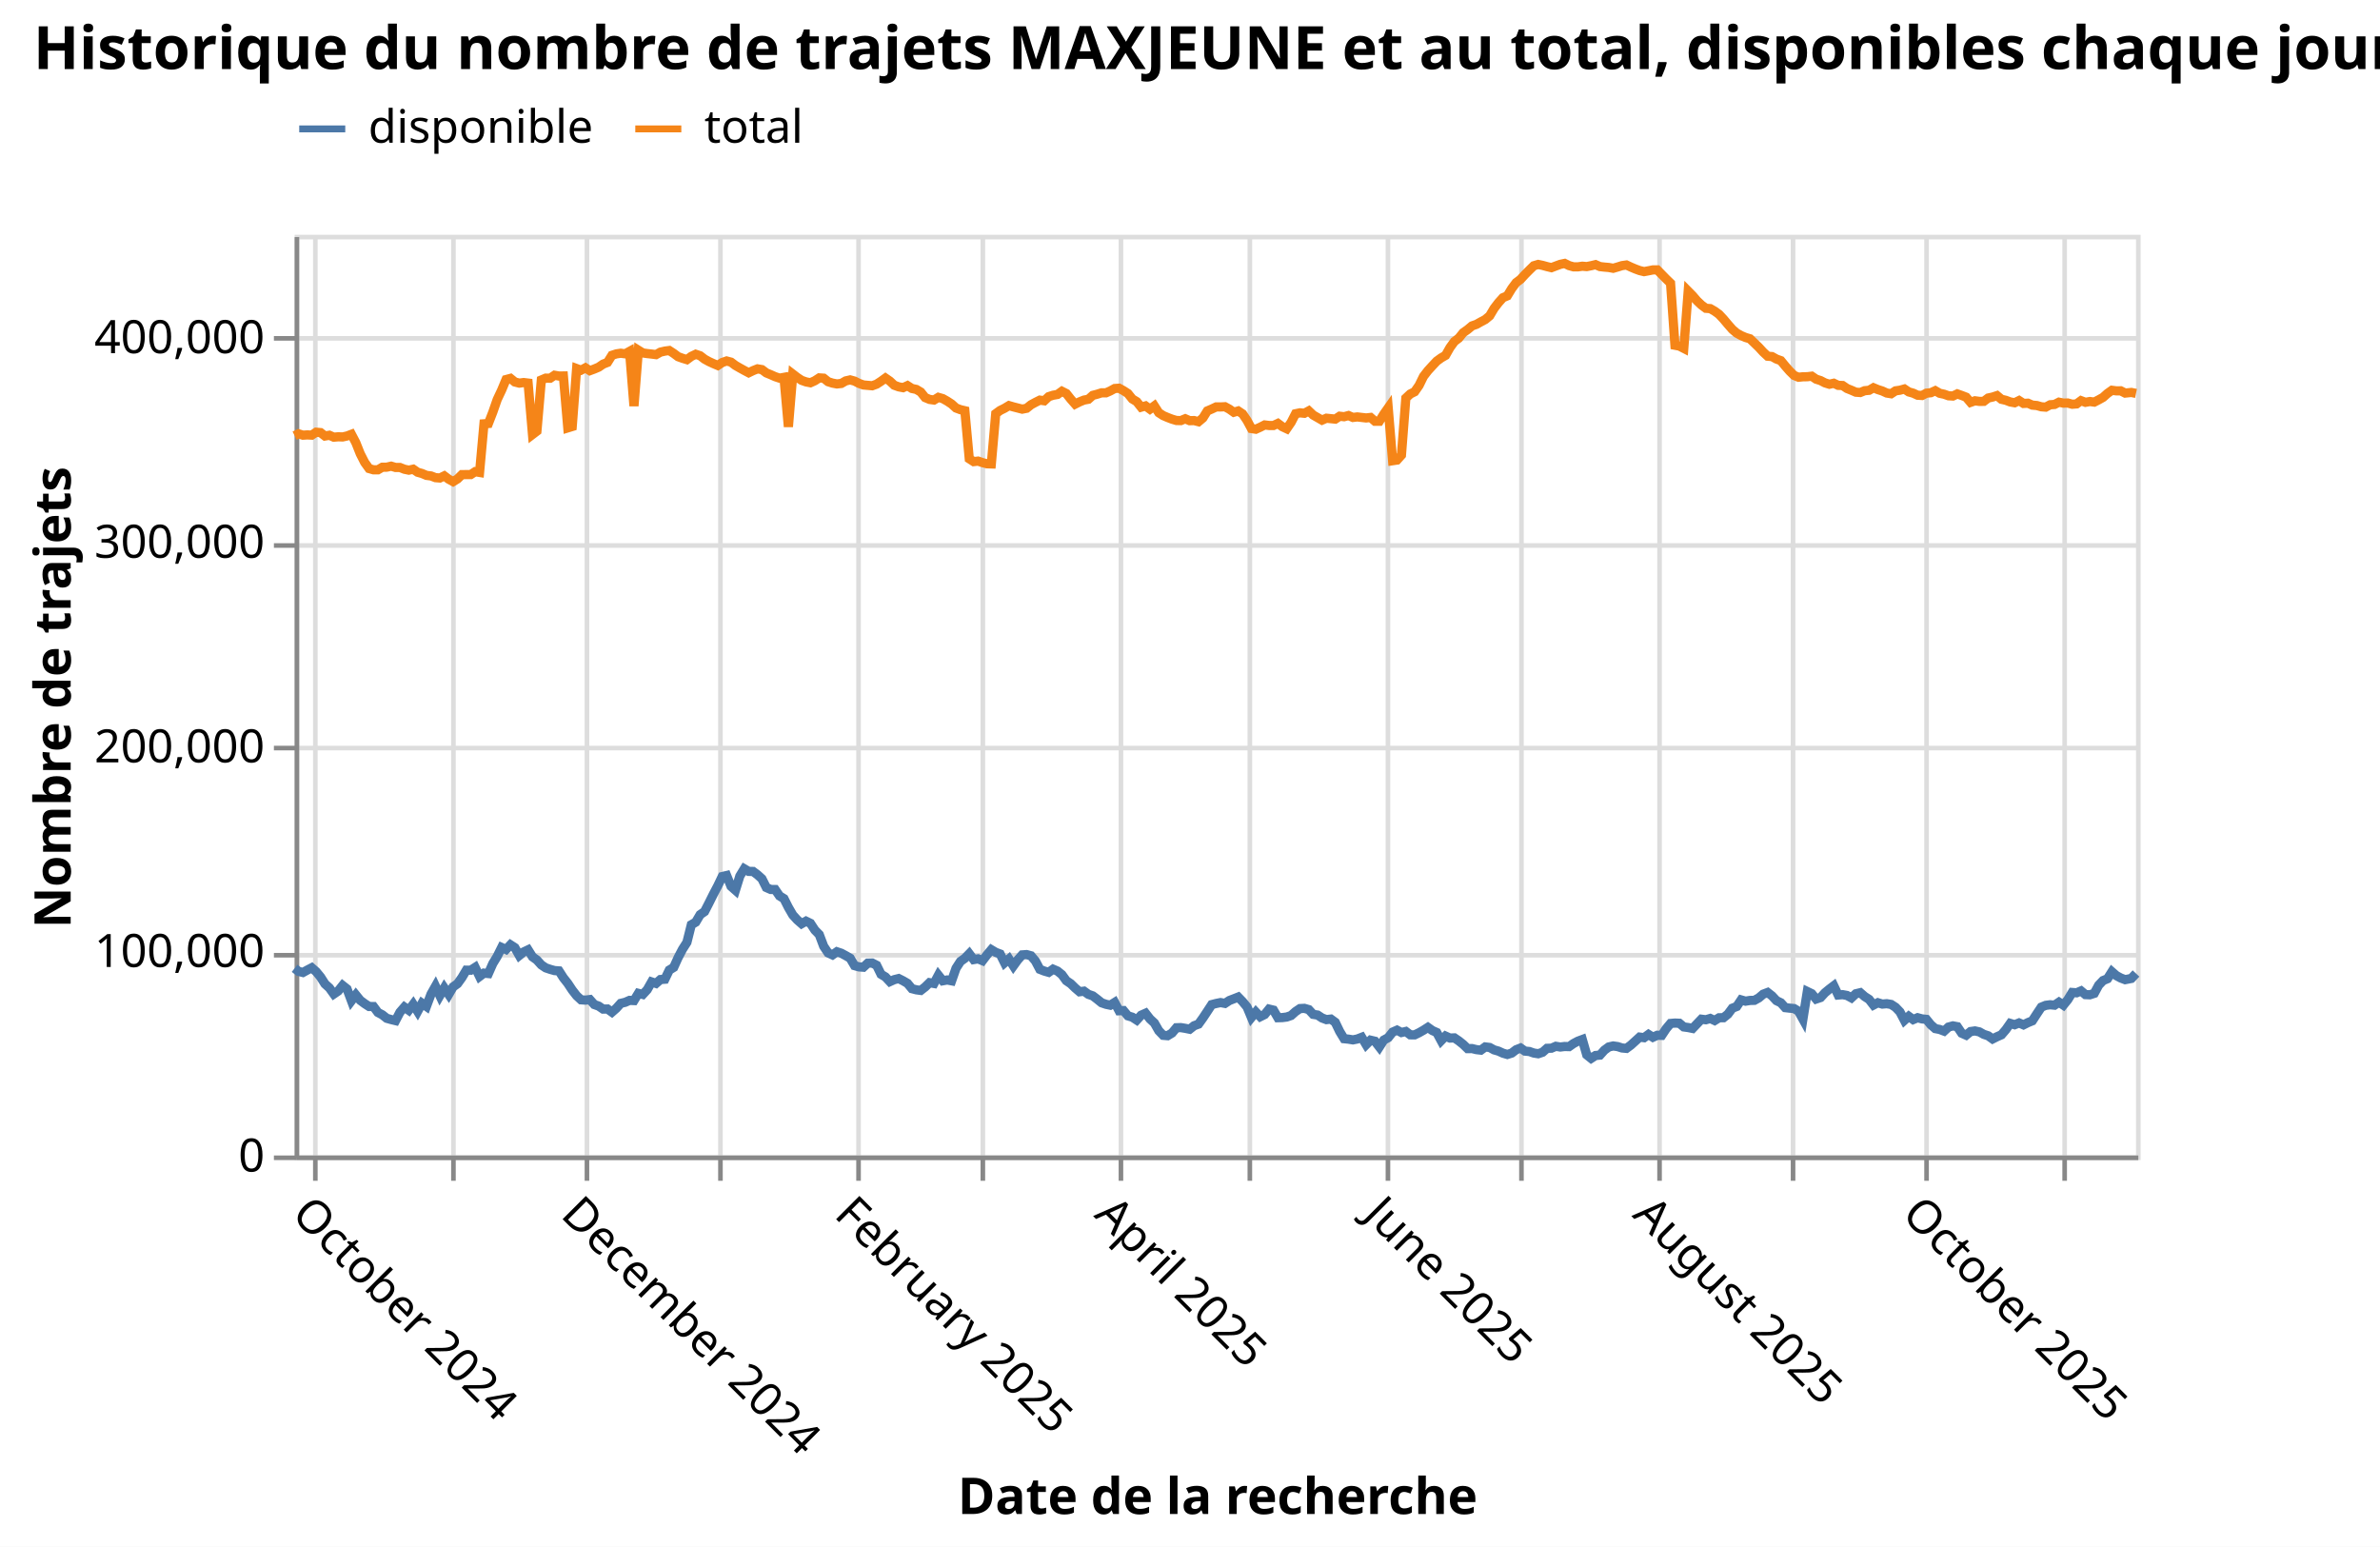
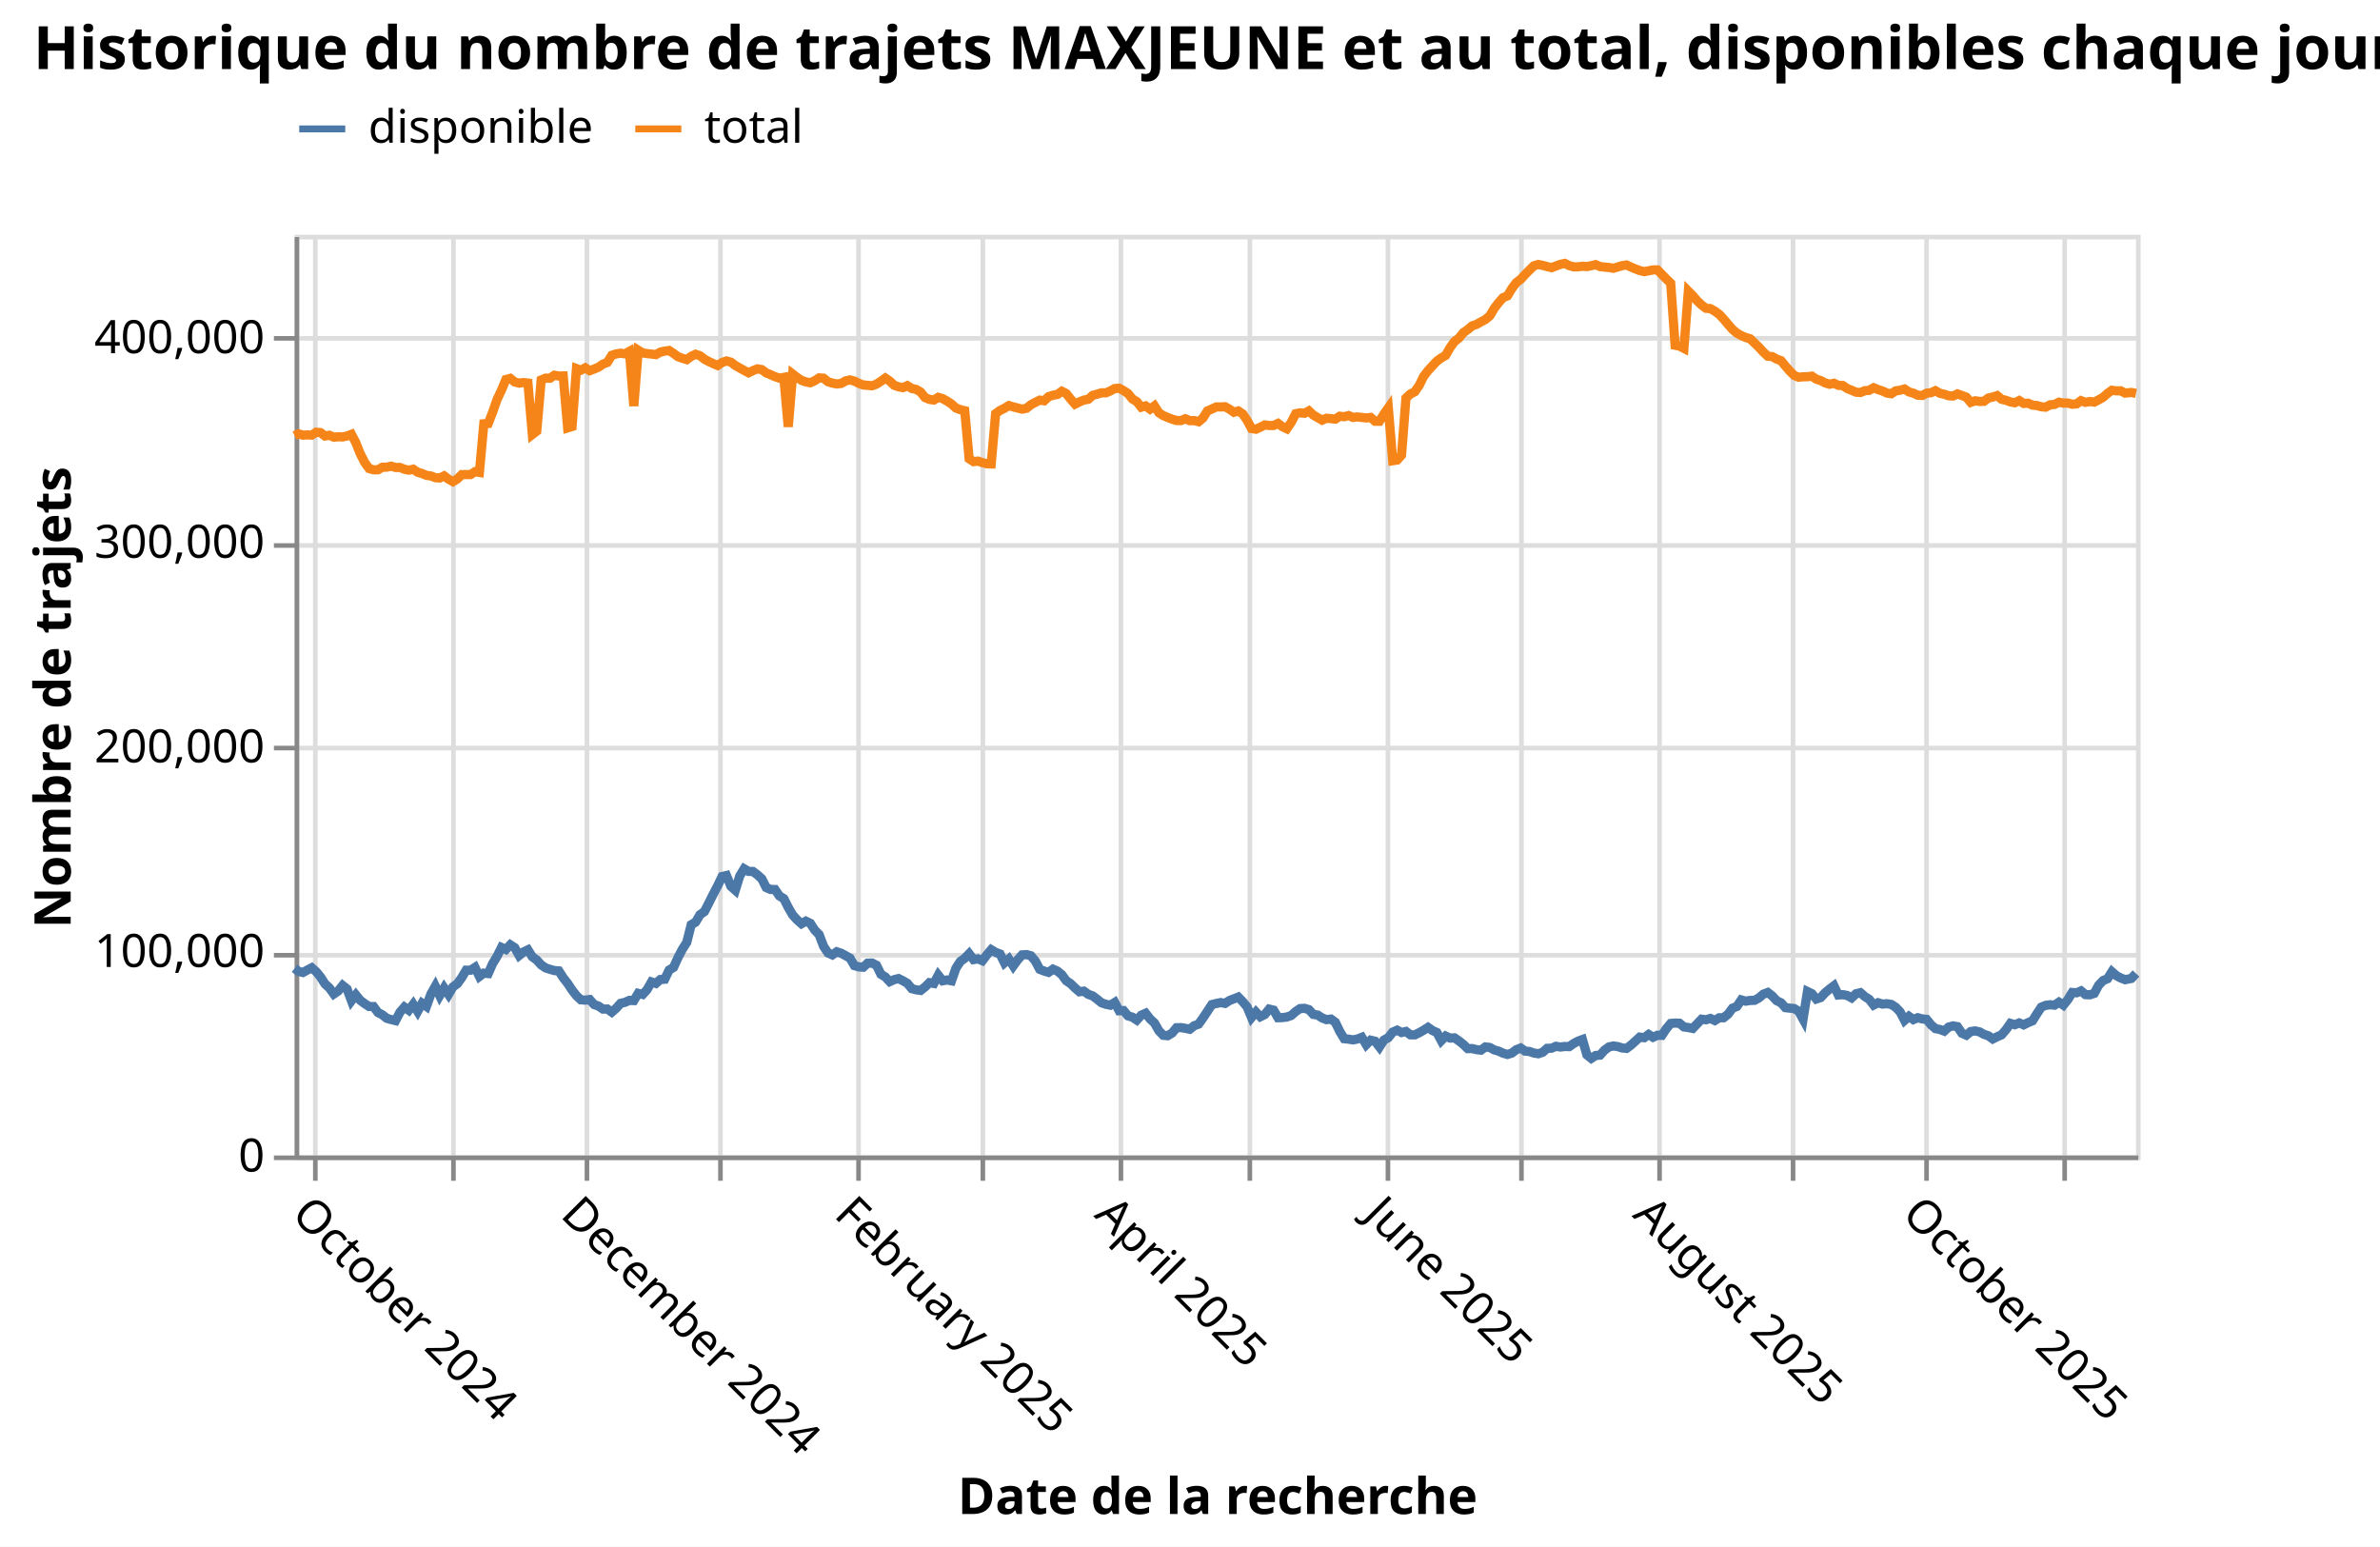
<svg xmlns="http://www.w3.org/2000/svg" version="1.1" class="marks" width="517" height="336" viewBox="0 0 517 336">
  <rect width="517" height="336" fill="white" />
  <g fill="none" stroke-miterlimit="10" transform="translate(64,51)">
    <g class="mark-group role-frame root" role="graphics-object" aria-roledescription="group mark container">
      <g transform="translate(0,0)">
        <path class="background" aria-hidden="true" d="M0.5,0.5h400v200h-400Z" stroke="#ddd" />
        <g>
          <g class="mark-group role-axis" aria-hidden="true">
            <g transform="translate(0.5,200.5)">
              <path class="background" aria-hidden="true" d="M0,0h0v0h0Z" pointer-events="none" />
              <g>
                <g class="mark-rule role-axis-grid" pointer-events="none">
                  <line transform="translate(4,-200)" x2="0" y2="200" stroke="#ddd" stroke-width="1" opacity="1" />
                  <line transform="translate(34,-200)" x2="0" y2="200" stroke="#ddd" stroke-width="1" opacity="1" />
                  <line transform="translate(63,-200)" x2="0" y2="200" stroke="#ddd" stroke-width="1" opacity="1" />
                  <line transform="translate(92,-200)" x2="0" y2="200" stroke="#ddd" stroke-width="1" opacity="1" />
                  <line transform="translate(122,-200)" x2="0" y2="200" stroke="#ddd" stroke-width="1" opacity="1" />
                  <line transform="translate(149,-200)" x2="0" y2="200" stroke="#ddd" stroke-width="1" opacity="1" />
                  <line transform="translate(179,-200)" x2="0" y2="200" stroke="#ddd" stroke-width="1" opacity="1" />
                  <line transform="translate(207,-200)" x2="0" y2="200" stroke="#ddd" stroke-width="1" opacity="1" />
                  <line transform="translate(237,-200)" x2="0" y2="200" stroke="#ddd" stroke-width="1" opacity="1" />
                  <line transform="translate(266,-200)" x2="0" y2="200" stroke="#ddd" stroke-width="1" opacity="1" />
                  <line transform="translate(296,-200)" x2="0" y2="200" stroke="#ddd" stroke-width="1" opacity="1" />
                  <line transform="translate(325,-200)" x2="0" y2="200" stroke="#ddd" stroke-width="1" opacity="1" />
                  <line transform="translate(354,-200)" x2="0" y2="200" stroke="#ddd" stroke-width="1" opacity="1" />
                  <line transform="translate(384,-200)" x2="0" y2="200" stroke="#ddd" stroke-width="1" opacity="1" />
                </g>
              </g>
              <path class="foreground" aria-hidden="true" d="" pointer-events="none" display="none" />
            </g>
          </g>
          <g class="mark-group role-axis" aria-hidden="true">
            <g transform="translate(0.5,0.5)">
              <path class="background" aria-hidden="true" d="M0,0h0v0h0Z" pointer-events="none" />
              <g>
                <g class="mark-rule role-axis-grid" pointer-events="none">
                  <line transform="translate(0,200)" x2="400" y2="0" stroke="#ddd" stroke-width="1" opacity="1" />
                  <line transform="translate(0,156)" x2="400" y2="0" stroke="#ddd" stroke-width="1" opacity="1" />
                  <line transform="translate(0,111)" x2="400" y2="0" stroke="#ddd" stroke-width="1" opacity="1" />
                  <line transform="translate(0,67)" x2="400" y2="0" stroke="#ddd" stroke-width="1" opacity="1" />
                  <line transform="translate(0,22)" x2="400" y2="0" stroke="#ddd" stroke-width="1" opacity="1" />
                </g>
              </g>
              <path class="foreground" aria-hidden="true" d="" pointer-events="none" display="none" />
            </g>
          </g>
          <g class="mark-group role-axis" role="graphics-symbol" aria-roledescription="axis" aria-label="X-axis titled 'Date de la recherche' for a time scale with values from September 2024 to November 2025">
            <g transform="translate(0.5,200.5)">
              <path class="background" aria-hidden="true" d="M0,0h0v0h0Z" pointer-events="none" />
              <g>
                <g class="mark-rule role-axis-tick" pointer-events="none">
                  <line transform="translate(4,0)" x2="0" y2="5" stroke="#888" stroke-width="1" opacity="1" />
                  <line transform="translate(34,0)" x2="0" y2="5" stroke="#888" stroke-width="1" opacity="1" />
                  <line transform="translate(63,0)" x2="0" y2="5" stroke="#888" stroke-width="1" opacity="1" />
                  <line transform="translate(92,0)" x2="0" y2="5" stroke="#888" stroke-width="1" opacity="1" />
                  <line transform="translate(122,0)" x2="0" y2="5" stroke="#888" stroke-width="1" opacity="1" />
                  <line transform="translate(149,0)" x2="0" y2="5" stroke="#888" stroke-width="1" opacity="1" />
                  <line transform="translate(179,0)" x2="0" y2="5" stroke="#888" stroke-width="1" opacity="1" />
                  <line transform="translate(207,0)" x2="0" y2="5" stroke="#888" stroke-width="1" opacity="1" />
                  <line transform="translate(237,0)" x2="0" y2="5" stroke="#888" stroke-width="1" opacity="1" />
                  <line transform="translate(266,0)" x2="0" y2="5" stroke="#888" stroke-width="1" opacity="1" />
                  <line transform="translate(296,0)" x2="0" y2="5" stroke="#888" stroke-width="1" opacity="1" />
                  <line transform="translate(325,0)" x2="0" y2="5" stroke="#888" stroke-width="1" opacity="1" />
                  <line transform="translate(354,0)" x2="0" y2="5" stroke="#888" stroke-width="1" opacity="1" />
                  <line transform="translate(384,0)" x2="0" y2="5" stroke="#888" stroke-width="1" opacity="1" />
                </g>
                <g class="mark-text role-axis-label" pointer-events="none">
-                   <text text-anchor="start" transform="translate(4.185881,7) rotate(45) translate(0,8)" font-family="sans-serif" font-size="10px" fill="#000" opacity="1">October 2024</text>
-                   <text text-anchor="start" transform="translate(33.93458,7) rotate(45) translate(0,8)" font-family="sans-serif" font-size="10px" fill="#000" opacity="0">November 2024</text>
-                   <text text-anchor="start" transform="translate(62.685,7) rotate(45) translate(0,8)" font-family="sans-serif" font-size="10px" fill="#000" opacity="1">December 2024</text>
-                   <text text-anchor="start" transform="translate(92.39376,7) rotate(45) translate(0,8)" font-family="sans-serif" font-size="10px" fill="#000" opacity="0">January 2025</text>
-                   <text text-anchor="start" transform="translate(122.1025,7) rotate(45) translate(0,8)" font-family="sans-serif" font-size="10px" fill="#000" opacity="1">February 2025</text>
-                   <text text-anchor="start" transform="translate(148.9362,7) rotate(45) translate(0,8)" font-family="sans-serif" font-size="10px" fill="#000" opacity="0">March 2025</text>
-                   <text text-anchor="start" transform="translate(178.6051,7) rotate(45) translate(0,8)" font-family="sans-serif" font-size="10px" fill="#000" opacity="1">April 2025</text>
-                   <text text-anchor="start" transform="translate(207.3555,7) rotate(45) translate(0,8)" font-family="sans-serif" font-size="10px" fill="#000" opacity="0">May 2025</text>
-                   <text text-anchor="start" transform="translate(237.0643,7) rotate(45) translate(0,8)" font-family="sans-serif" font-size="10px" fill="#000" opacity="1">June 2025</text>
-                   <text text-anchor="start" transform="translate(265.8147,7) rotate(45) translate(0,8)" font-family="sans-serif" font-size="10px" fill="#000" opacity="0">July 2025</text>
-                   <text text-anchor="start" transform="translate(295.5234,7) rotate(45) translate(0,8)" font-family="sans-serif" font-size="10px" fill="#000" opacity="1">August 2025</text>
-                   <text text-anchor="start" transform="translate(325.2322,7) rotate(45) translate(0,8)" font-family="sans-serif" font-size="10px" fill="#000" opacity="0">September 2025</text>
-                   <text text-anchor="start" transform="translate(353.9826,7) rotate(45) translate(0,8)" font-family="sans-serif" font-size="10px" fill="#000" opacity="1">October 2025</text>
-                   <text text-anchor="start" transform="translate(383.7313,7) rotate(45) translate(0,8)" font-family="sans-serif" font-size="10px" fill="#000" opacity="0">November 2025</text>
+                   <text text-anchor="start" transform="translate(4.186299,7) rotate(45) translate(0,8)" font-family="sans-serif" font-size="10px" fill="#000" opacity="1">October 2024</text>
+                   <text text-anchor="start" transform="translate(33.89803,7) rotate(45) translate(0,8)" font-family="sans-serif" font-size="10px" fill="#000" opacity="0">November 2024</text>
+                   <text text-anchor="start" transform="translate(62.65132,7) rotate(45) translate(0,8)" font-family="sans-serif" font-size="10px" fill="#000" opacity="1">December 2024</text>
+                   <text text-anchor="start" transform="translate(92.36305,7) rotate(45) translate(0,8)" font-family="sans-serif" font-size="10px" fill="#000" opacity="0">January 2025</text>
+                   <text text-anchor="start" transform="translate(122.0748,7) rotate(45) translate(0,8)" font-family="sans-serif" font-size="10px" fill="#000" opacity="1">February 2025</text>
+                   <text text-anchor="start" transform="translate(148.9112,7) rotate(45) translate(0,8)" font-family="sans-serif" font-size="10px" fill="#000" opacity="0">March 2025</text>
+                   <text text-anchor="start" transform="translate(178.6229,7) rotate(45) translate(0,8)" font-family="sans-serif" font-size="10px" fill="#000" opacity="1">April 2025</text>
+                   <text text-anchor="start" transform="translate(207.3762,7) rotate(45) translate(0,8)" font-family="sans-serif" font-size="10px" fill="#000" opacity="0">May 2025</text>
+                   <text text-anchor="start" transform="translate(237.0879,7) rotate(45) translate(0,8)" font-family="sans-serif" font-size="10px" fill="#000" opacity="1">June 2025</text>
+                   <text text-anchor="start" transform="translate(265.8412,7) rotate(45) translate(0,8)" font-family="sans-serif" font-size="10px" fill="#000" opacity="0">July 2025</text>
+                   <text text-anchor="start" transform="translate(295.553,7) rotate(45) translate(0,8)" font-family="sans-serif" font-size="10px" fill="#000" opacity="1">August 2025</text>
+                   <text text-anchor="start" transform="translate(325.2647,7) rotate(45) translate(0,8)" font-family="sans-serif" font-size="10px" fill="#000" opacity="0">September 2025</text>
+                   <text text-anchor="start" transform="translate(354.018,7) rotate(45) translate(0,8)" font-family="sans-serif" font-size="10px" fill="#000" opacity="1">October 2025</text>
+                   <text text-anchor="start" transform="translate(383.7297,7) rotate(45) translate(0,8)" font-family="sans-serif" font-size="10px" fill="#000" opacity="0">November 2025</text>
                </g>
                <g class="mark-rule role-axis-domain" pointer-events="none">
                  <line transform="translate(0,0)" x2="400" y2="0" stroke="#888" stroke-width="1" opacity="1" />
                </g>
                <g class="mark-text role-axis-title" pointer-events="none">
                  <text text-anchor="middle" transform="translate(200,77.38337)" font-family="sans-serif" font-size="11px" font-weight="bold" fill="#000" opacity="1">Date de la recherche</text>
                </g>
              </g>
              <path class="foreground" aria-hidden="true" d="" pointer-events="none" display="none" />
            </g>
          </g>
          <g class="mark-group role-axis" role="graphics-symbol" aria-roledescription="axis" aria-label="Y-axis titled 'Nombre de trajets' for a linear scale with values from 0 to 450,000">
            <g transform="translate(0.5,0.5)">
              <path class="background" aria-hidden="true" d="M0,0h0v0h0Z" pointer-events="none" />
              <g>
                <g class="mark-rule role-axis-tick" pointer-events="none">
                  <line transform="translate(0,200)" x2="-5" y2="0" stroke="#888" stroke-width="1" opacity="1" />
                  <line transform="translate(0,156)" x2="-5" y2="0" stroke="#888" stroke-width="1" opacity="1" />
                  <line transform="translate(0,111)" x2="-5" y2="0" stroke="#888" stroke-width="1" opacity="1" />
                  <line transform="translate(0,67)" x2="-5" y2="0" stroke="#888" stroke-width="1" opacity="1" />
                  <line transform="translate(0,22)" x2="-5" y2="0" stroke="#888" stroke-width="1" opacity="1" />
                </g>
                <g class="mark-text role-axis-label" pointer-events="none">
                  <text text-anchor="end" transform="translate(-7,203)" font-family="sans-serif" font-size="10px" fill="#000" opacity="1">0</text>
                  <text text-anchor="end" transform="translate(-7,158.5556)" font-family="sans-serif" font-size="10px" fill="#000" opacity="1">100,000</text>
                  <text text-anchor="end" transform="translate(-7,114.1111)" font-family="sans-serif" font-size="10px" fill="#000" opacity="1">200,000</text>
                  <text text-anchor="end" transform="translate(-7,69.66667)" font-family="sans-serif" font-size="10px" fill="#000" opacity="1">300,000</text>
                  <text text-anchor="end" transform="translate(-7,25.22222)" font-family="sans-serif" font-size="10px" fill="#000" opacity="1">400,000</text>
                </g>
                <g class="mark-rule role-axis-domain" pointer-events="none">
                  <line transform="translate(0,200)" x2="0" y2="-200" stroke="#888" stroke-width="1" opacity="1" />
                </g>
                <g class="mark-text role-axis-title" pointer-events="none">
                  <text text-anchor="middle" transform="translate(-47.14746,100) rotate(-90) translate(0,-2)" font-family="sans-serif" font-size="11px" font-weight="bold" fill="#000" opacity="1">Nombre de trajets</text>
                </g>
              </g>
              <path class="foreground" aria-hidden="true" d="" pointer-events="none" display="none" />
            </g>
          </g>
          <g class="mark-group role-scope pathgroup" role="graphics-object" aria-roledescription="group mark container">
            <g transform="translate(0,0)">
              <path class="background" aria-hidden="true" d="M0,0h400v200h-400Z" />
              <g>
                <g class="mark-line role-mark marks" role="graphics-object" aria-roledescription="line mark container">
-                   <path aria-label="Date de la recherche: September 2024; Nombre de trajets: 91488; variable: disponible" role="graphics-symbol" aria-roledescription="line mark" d="M0,159.339L0.842,160.009L1.801,160.25L2.759,159.721L3.717,159.224L4.676,160.066L5.635,161.226L6.593,162.729L7.551,163.599L8.509,164.927L9.467,164.272L10.426,163.069L11.384,163.83L12.342,166.394L13.301,165.123L14.259,166.305L15.217,167.015L16.176,167.638L17.134,167.648L18.092,168.931L19.051,169.444L20.009,170.203L20.968,170.474L21.926,170.704L22.884,168.872L23.843,167.766L24.801,168.451L25.759,167.16L26.718,168.696L27.676,166.936L28.634,167.617L29.633,164.943L30.598,163.236L31.549,165.275L32.508,163.601L33.466,165.017L34.424,163.38L35.383,162.688L36.341,161.357L37.299,159.746L38.258,159.755L39.218,159.142L40.174,161.116L41.133,160.392L42.091,160.483L43.05,158.316L44.008,156.748L44.968,154.82L45.925,155.253L46.883,154.239L47.841,154.859L48.802,156.557L49.758,155.787L50.717,155.331L51.674,156.853L52.633,157.538L53.591,158.599L54.55,159.242L55.508,159.566L56.466,159.835L57.425,159.906L58.383,161.397L59.341,162.616L60.3,164.062L61.258,165.294L62.216,166.184L63.175,166.252L64.134,166.133L65.092,167.211L66.05,167.551L67.008,168.202L67.967,168.182L68.926,168.864L69.884,168.023L70.842,166.956L71.8,166.728L72.758,166.308L73.716,166.35L74.675,164.781L75.633,165.02L76.592,163.984L77.55,162.302L78.508,162.622L79.467,161.783L80.425,161.712L81.383,159.731L82.342,159.145L83.3,157.033L84.258,155.203L85.217,153.702L86.175,149.882L87.133,149.315L88.092,147.688L89.05,147.022L90.008,145.158L90.967,143.235L91.925,141.419L92.883,139.417L93.842,139.184L94.8,141.537L95.758,142.381L96.717,139.298L97.675,137.729L98.634,138.287L99.592,138.306L100.55,139.025L101.509,139.891L102.467,141.793L103.425,142.216L104.384,142.23L105.342,143.622L106.3,144.212L107.259,146.113L108.217,147.762L109.175,148.816L110.134,149.653L111.092,149.103L112.05,149.572L113.009,151.036L113.967,152.019L114.925,154.556L115.884,155.987L116.842,156.427L117.8,155.749L118.759,156.068L119.717,156.588L120.675,157.142L121.634,158.761L122.592,159.033L123.551,159.104L124.509,158.219L125.467,158.195L126.426,158.685L127.384,160.639L128.342,161.217L129.301,162.238L130.259,161.805L131.217,161.569L132.176,162.052L133.134,162.612L134.092,163.765L135.051,164.016L136.009,164.144L136.967,163.397L137.926,162.463L138.884,162.635L139.843,160.836L140.801,162.052L141.759,161.876L142.717,162.061L143.676,159.33L144.634,157.85L145.593,157.162L146.551,156.173L147.509,157.449L148.468,157.287L149.426,157.682L150.384,156.434L151.343,155.299L152.301,155.873L153.259,156.232L154.218,158.153L155.176,157.316L156.134,158.821L157.093,157.497L158.051,156.43L159.01,156.36L159.968,156.624L160.926,157.757L161.884,159.565L162.843,159.94L163.801,160.216L164.759,159.533L165.718,159.946L166.676,160.72L167.634,162.035L168.593,162.685L169.551,163.619L170.51,164.437L171.468,164.308L172.426,164.997L173.385,165.332L174.343,166.06L175.301,166.832L176.26,167.163L177.178,167.356L178.136,166.756L179.095,168.562L180.053,168.524L181.011,169.668L181.97,169.96L182.928,170.583L183.886,169.531L184.845,169.106L185.803,170.336L186.762,171.222L187.72,172.901L188.678,173.898L189.636,173.981L190.595,173.399L191.553,172.256L192.511,172.224L193.47,172.383L194.428,172.577L195.387,171.82L196.345,171.468L197.303,170.136L198.262,168.69L199.22,167.228L200.178,166.981L201.137,166.786L202.095,166.962L203.053,166.335L204.012,165.966L204.97,165.59L205.928,166.577L206.887,167.733L207.845,170.02L208.803,168.846L209.762,169.858L210.72,169.379L211.678,168.202L212.637,168.43L213.595,170.075L214.553,170.046L215.512,169.925L216.47,169.592L217.429,168.736L218.387,168.091L219.345,168.04L220.304,168.317L221.262,169.349L222.22,169.497L223.179,170.13L224.137,170.491L225.095,170.374L226.054,171.072L227.012,173.061L227.97,174.635L228.929,174.731L229.887,174.89L230.845,174.699L231.804,174.329L232.762,175.925L233.72,174.959L234.679,175.182L235.637,176.424L236.596,174.932L237.554,174.408L238.512,173.2L239.471,172.78L240.429,173.29L241.387,173.061L242.346,173.79L243.304,173.8L244.262,173.333L245.221,172.788L246.179,172.172L247.138,172.853L248.096,173.283L249.054,175.056L250.013,174.065L250.971,174.497L251.93,174.456L252.888,175.107L253.846,175.869L254.804,176.792L255.762,176.778L256.721,177.009L257.679,177.119L258.637,176.421L259.596,176.539L260.554,177.062L261.513,177.335L262.471,177.774L263.429,178.057L264.388,177.759L265.346,177.03L266.304,176.662L267.263,177.327L268.221,177.417L269.179,177.748L270.138,177.901L271.096,177.574L272.054,176.725L273.013,176.693L273.971,176.283L274.929,176.441L275.888,176.327L276.846,176.355L277.805,175.682L278.763,175.172L279.721,174.815L280.679,178.13L281.638,178.902L282.596,178.285L283.554,178.194L284.513,177.128L285.471,176.427L286.43,176.211L287.388,176.344L288.346,176.647L289.305,176.738L290.263,176.03L291.221,175.164L292.18,174.287L293.138,174.413L294.096,173.714L295.055,174.324L296.013,173.887L296.971,173.912L297.93,172.471L298.888,171.321L299.846,171.24L300.805,171.28L301.763,172.08L302.722,172.211L303.68,172.403L304.638,171.398L305.596,170.396L306.555,170.518L307.515,170.236L308.472,170.683L309.43,170.087L310.388,170.074L311.347,169.3L312.305,168.013L313.263,167.635L314.222,166.205L315.18,166.481L316.138,166.323L317.097,166.3L318.055,165.771L319.013,164.96L319.982,164.593L320.93,165.332L321.888,166.362L322.847,166.83L323.805,167.888L324.763,167.998L325.722,168.088L326.68,168.656L327.639,170.384L328.597,164.386L329.555,164.849L330.514,166.016L331.472,165.694L332.43,164.655L333.389,163.862L334.347,163.137L335.305,165.146L336.264,165.064L337.222,165.244L338.18,165.762L339.139,164.872L340.097,164.64L341.056,165.472L342.014,166.088L342.972,167.32L343.93,166.82L344.889,167.115L345.847,167.029L346.806,167.192L347.764,167.811L348.722,168.811L349.681,170.644L350.639,169.776L351.597,170.481L352.556,170.076L353.514,170.333L354.472,170.433L355.431,171.609L356.389,172.44L357.347,172.626L358.306,172.988L359.264,172.106L360.222,171.847L361.181,172.026L362.139,173.442L363.098,173.866L364.056,173.078L365.014,172.944L365.972,173.152L366.931,173.688L367.889,174.006L368.847,174.688L369.806,174.205L370.764,173.786L371.723,172.674L372.681,171.307L373.639,171.597L374.598,171.21L375.556,171.624L376.514,171.142L377.473,170.751L378.471,169.213L379.43,167.775L380.388,167.387L381.346,167.261L382.304,167.35L383.263,166.703L384.221,167.341L385.18,166.164L386.138,164.592L387.096,164.66L388.054,164.254L389.013,165.054L389.971,165.095L390.93,164.783L391.888,163.01L392.846,162.001L393.804,161.608L394.763,160.09L395.721,160.927L396.68,161.446L397.638,161.809L398.982,161.546L400,160.467" stroke="#4c78a8" stroke-width="2" />
+                   <path aria-label="Date de la recherche: September 2024; Nombre de trajets: 91488; variable: disponible" role="graphics-symbol" aria-roledescription="line mark" d="M0,159.339L0.842,160.009L1.801,160.25L2.759,159.721L3.718,159.224L4.676,160.066L5.635,161.226L6.594,162.729L7.551,163.599L8.51,164.927L9.468,164.272L10.427,163.069L11.385,163.83L12.344,166.394L13.302,165.123L14.261,166.305L15.219,167.015L16.177,167.638L17.136,167.648L18.094,168.931L19.053,169.444L20.011,170.203L20.97,170.474L21.928,170.704L22.887,168.872L23.845,167.766L24.803,168.451L25.762,167.16L26.72,168.696L27.679,166.936L28.637,167.617L29.596,164.943L30.561,163.236L31.512,165.275L32.471,163.601L33.429,165.017L34.388,163.38L35.347,162.688L36.305,161.357L37.263,159.746L38.221,159.755L39.182,159.142L40.138,161.116L41.097,160.392L42.055,160.483L43.014,158.316L43.972,156.748L44.933,154.82L45.889,155.253L46.848,154.239L47.806,154.859L48.767,156.557L49.723,155.787L50.682,155.331L51.64,156.853L52.598,157.538L53.557,158.599L54.515,159.242L55.474,159.566L56.432,159.835L57.39,159.906L58.349,161.397L59.307,162.616L60.266,164.062L61.224,165.294L62.183,166.184L63.141,166.252L64.1,166.133L65.058,167.211L66.017,167.551L66.975,168.202L67.934,168.182L68.893,168.864L69.851,168.023L70.809,166.956L71.767,166.728L72.725,166.308L73.684,166.35L74.642,164.781L75.601,165.02L76.559,163.984L77.518,162.302L78.476,162.622L79.435,161.783L80.393,161.712L81.351,159.731L82.31,159.145L83.268,157.033L84.227,155.203L85.185,153.702L86.144,149.882L87.102,149.315L88.06,147.688L89.019,147.022L89.977,145.158L90.936,143.235L91.894,141.419L92.853,139.417L93.811,139.184L94.77,141.537L95.728,142.381L96.687,139.298L97.645,137.729L98.603,138.287L99.562,138.306L100.52,139.025L101.479,139.891L102.438,141.793L103.396,142.216L104.354,142.23L105.313,143.622L106.271,144.212L107.229,146.113L108.188,147.762L109.146,148.816L110.105,149.653L111.063,149.103L112.022,149.572L112.98,151.036L113.938,152.019L114.897,154.556L115.855,155.987L116.814,156.427L117.772,155.749L118.731,156.068L119.689,156.588L120.648,157.142L121.606,158.761L122.564,159.033L123.523,159.104L124.481,158.219L125.44,158.195L126.398,158.685L127.357,160.639L128.315,161.217L129.274,162.238L130.232,161.805L131.191,161.569L132.149,162.052L133.107,162.612L134.066,163.765L135.024,164.016L135.983,164.144L136.941,163.397L137.9,162.463L138.858,162.635L139.817,160.836L140.775,162.052L141.733,161.876L142.692,162.061L143.65,159.33L144.609,157.85L145.567,157.162L146.526,156.173L147.484,157.449L148.442,157.287L149.401,157.682L150.359,156.434L151.318,155.299L152.276,155.873L153.235,156.232L154.193,158.153L155.152,157.316L156.11,158.821L157.068,157.497L158.027,156.43L158.986,156.36L159.944,156.624L160.902,157.757L161.861,159.565L162.819,159.94L163.777,160.216L164.736,159.533L165.694,159.946L166.653,160.72L167.611,162.035L168.57,162.685L169.528,163.619L170.487,164.437L171.445,164.308L172.403,164.997L173.362,165.332L174.32,166.06L175.279,166.832L176.237,167.163L177.196,167.356L178.154,166.756L179.113,168.562L180.071,168.524L181.029,169.668L181.988,169.96L182.946,170.583L183.905,169.531L184.863,169.106L185.822,170.336L186.78,171.222L187.738,172.901L188.697,173.898L189.655,173.981L190.614,173.399L191.572,172.256L192.531,172.224L193.489,172.383L194.448,172.577L195.406,171.82L196.365,171.468L197.323,170.136L198.281,168.69L199.24,167.228L200.198,166.981L201.157,166.786L202.115,166.962L203.074,166.335L204.032,165.966L204.991,165.59L205.949,166.577L206.907,167.733L207.866,170.02L208.824,168.846L209.783,169.858L210.741,169.379L211.7,168.202L212.658,168.43L213.617,170.075L214.575,170.046L215.533,169.925L216.492,169.592L217.45,168.736L218.409,168.091L219.367,168.04L220.326,168.317L221.284,169.349L222.242,169.497L223.201,170.13L224.159,170.491L225.118,170.374L226.076,171.072L227.035,173.061L227.993,174.635L228.952,174.731L229.91,174.89L230.868,174.699L231.827,174.329L232.785,175.925L233.744,174.959L234.702,175.182L235.661,176.424L236.619,174.932L237.578,174.408L238.536,173.2L239.495,172.78L240.453,173.29L241.411,173.061L242.37,173.79L243.328,173.8L244.287,173.333L245.245,172.788L246.204,172.172L247.162,172.853L248.121,173.283L249.079,175.056L250.038,174.065L250.996,174.497L251.955,174.456L252.913,175.107L253.871,175.869L254.829,176.792L255.788,176.778L256.746,177.009L257.705,177.119L258.663,176.421L259.622,176.539L260.58,177.062L261.539,177.335L262.497,177.774L263.456,178.057L264.414,177.759L265.373,177.03L266.331,176.662L267.289,177.327L268.248,177.417L269.206,177.748L270.165,177.901L271.123,177.574L272.082,176.725L273.04,176.693L273.999,176.283L274.957,176.441L275.916,176.327L276.874,176.355L277.832,175.682L278.791,175.172L279.749,174.815L280.708,178.13L281.666,178.902L282.625,178.285L283.583,178.194L284.541,177.128L285.5,176.427L286.459,176.211L287.417,176.344L288.375,176.647L289.334,176.738L290.292,176.03L291.25,175.164L292.209,174.287L293.167,174.413L294.126,173.714L295.084,174.324L296.043,173.887L297.001,173.912L297.96,172.471L298.918,171.321L299.876,171.24L300.835,171.28L301.793,172.08L302.752,172.211L303.71,172.403L304.669,171.398L305.627,170.396L306.586,170.518L307.545,170.236L308.502,170.683L309.461,170.087L310.419,170.074L311.378,169.3L312.336,168.013L313.295,167.635L314.253,166.205L315.212,166.481L316.17,166.323L317.128,166.3L318.087,165.771L319.045,164.96L320.014,164.593L320.962,165.332L321.921,166.362L322.879,166.83L323.838,167.888L324.796,167.998L325.754,168.088L326.713,168.656L327.671,170.384L328.63,164.386L329.588,164.849L330.547,166.016L331.505,165.694L332.463,164.655L333.422,163.862L334.38,163.137L335.339,165.146L336.297,165.064L337.256,165.244L338.214,165.762L339.173,164.872L340.131,164.64L341.09,165.472L342.048,166.088L343.007,167.32L343.965,166.82L344.923,167.115L345.882,167.029L346.84,167.192L347.799,167.811L348.757,168.811L349.715,170.644L350.674,169.776L351.632,170.481L352.591,170.076L353.549,170.333L354.508,170.433L355.466,171.609L356.425,172.44L357.383,172.626L358.341,172.988L359.3,172.106L360.258,171.847L361.217,172.026L362.175,173.442L363.134,173.866L364.092,173.078L365.051,172.944L366.009,173.152L366.967,173.688L367.926,174.006L368.884,174.688L369.843,174.205L370.801,173.786L371.76,172.674L372.718,171.307L373.677,171.597L374.635,171.21L375.593,171.624L376.552,171.142L377.51,170.751L378.469,169.213L379.428,167.775L380.386,167.387L381.344,167.261L382.302,167.35L383.261,166.703L384.219,167.341L385.178,166.164L386.136,164.592L387.095,164.66L388.053,164.254L389.012,165.054L389.97,165.095L390.929,164.783L391.887,163.01L392.845,162.001L393.804,161.608L394.762,160.09L395.721,160.927L396.68,161.446L397.638,161.809L398.982,161.546L400,160.467" stroke="#4c78a8" stroke-width="2" />
                </g>
              </g>
              <path class="foreground" aria-hidden="true" d="" display="none" />
            </g>
            <g transform="translate(0,0)">
              <path class="background" aria-hidden="true" d="M0,0h400v200h-400Z" />
              <g>
                <g class="mark-line role-mark marks" role="graphics-object" aria-roledescription="line mark container">
-                   <path aria-label="Date de la recherche: September 2024; Nombre de trajets: 351801; variable: total" role="graphics-symbol" aria-roledescription="line mark" d="M0,43.644L0.842,43.23L1.801,43.532L2.759,43.471L3.717,43.523L4.676,42.888L5.635,42.975L6.593,43.715L7.551,43.55L8.509,43.967L9.467,43.883L10.426,43.916L11.384,43.705L12.342,43.343L13.301,45.168L14.259,47.57L15.217,49.451L16.176,50.78L17.134,51.056L18.092,51.055L19.051,50.496L20.009,50.482L20.968,50.263L21.926,50.547L22.884,50.55L23.843,50.929L24.801,51.131L25.759,50.923L26.718,51.584L27.676,51.856L28.634,52.263L29.633,52.39L30.598,52.759L31.549,52.836L32.508,52.374L33.466,53.093L34.424,53.62L35.383,53.032L36.341,52.105L37.299,52.092L38.258,52.091L39.218,51.462L40.174,51.622L41.133,41.063L42.091,40.994L43.05,38.53L44.008,35.785L44.968,33.752L45.925,31.452L46.883,31.196L47.841,31.976L48.802,32.224L49.758,32.1L50.717,32.214L51.674,43.381L52.633,42.648L53.591,31.545L54.55,31.141L55.508,31.16L56.466,30.515L57.425,30.687L58.383,30.67L59.341,41.943L60.3,41.649L61.258,29.061L62.216,29.416L63.175,28.902L64.134,29.519L65.092,29.164L66.05,28.757L67.008,28.1L67.967,27.722L68.926,26.185L69.884,25.875L70.842,25.729L71.8,25.856L72.758,25.331L73.716,37.198L74.675,25.074L75.633,25.668L76.592,25.804L77.55,25.909L78.508,26.032L79.467,25.492L80.425,25.271L81.383,25.142L82.342,25.764L83.3,26.482L84.258,26.828L85.217,27.121L86.175,26.415L87.133,25.957L88.092,26.279L89.05,27.016L90.008,27.544L90.967,27.983L91.925,28.387L92.883,27.747L93.842,27.414L94.8,27.669L95.758,28.387L96.717,28.939L97.675,29.468L98.634,29.973L99.592,29.508L100.55,29.126L101.509,29.288L102.467,30.003L103.425,30.398L104.384,30.824L105.342,31.144L106.3,30.97L107.259,41.714L108.217,30.252L109.175,30.988L110.134,31.619L111.092,31.958L112.05,32.143L113.009,31.707L113.967,31.087L114.925,31.152L115.884,31.917L116.842,32.222L117.8,32.403L118.759,32.294L119.717,31.743L120.675,31.524L121.634,31.784L122.592,32.277L123.551,32.624L124.509,32.712L125.467,32.796L126.426,32.445L127.384,31.822L128.342,31.126L129.301,31.789L130.259,32.685L131.217,33.031L132.176,33.212L133.134,32.773L134.092,33.388L135.051,33.592L136.009,34.164L136.967,35.362L137.926,35.763L138.884,35.899L139.843,35.315L140.801,35.592L141.759,36.133L142.717,36.764L143.676,37.632L144.634,37.992L145.593,38.217L146.551,48.657L147.509,49.276L148.468,49.164L149.426,49.493L150.384,49.746L151.343,49.778L152.301,38.859L153.259,38.161L154.218,37.686L155.176,37.108L156.134,37.387L157.093,37.632L158.051,37.878L159.01,37.688L159.968,36.921L160.926,36.403L161.884,35.921L162.843,36.056L163.801,35.163L164.759,34.855L165.718,34.686L166.676,33.996L167.634,34.483L168.593,35.695L169.551,36.783L170.51,36.296L171.468,35.908L172.426,35.731L173.385,34.88L174.343,34.631L175.301,34.328L176.26,34.329L177.178,33.922L178.136,33.396L179.095,33.329L180.053,33.858L181.011,34.476L181.97,35.666L182.928,36.248L183.886,37.45L184.845,37.177L185.803,37.877L186.762,37.17L187.72,38.661L188.678,39.278L189.636,39.69L190.595,40.057L191.553,40.341L192.511,40.363L193.47,39.966L194.428,40.384L195.387,40.357L196.345,40.606L197.303,39.799L198.262,38.261L199.22,37.851L200.178,37.399L201.137,37.4L202.095,37.352L203.053,37.876L204.012,38.551L204.97,38.273L205.928,38.913L206.887,40.323L207.845,42.092L208.803,42.238L209.762,41.801L210.72,41.309L211.678,41.427L212.637,41.43L213.595,40.981L214.553,41.689L215.512,42.137L216.47,40.74L217.429,38.877L218.387,38.676L219.345,38.774L220.304,38.256L221.262,39.166L222.22,39.717L223.179,40.268L224.137,39.847L225.095,39.945L226.054,40.043L227.012,39.415L227.97,39.523L228.929,39.268L229.887,39.68L230.845,39.566L231.804,39.679L232.762,39.789L233.72,39.682L234.679,40.502L235.637,40.502L236.596,38.96L237.554,37.599L238.512,49.079L239.471,48.936L240.429,47.866L241.387,35.477L242.346,34.581L243.304,34.1L244.262,32.722L245.221,30.764L246.179,29.522L247.138,28.472L248.096,27.45L249.054,26.752L250.013,26.195L250.971,24.508L251.93,23.186L252.888,22.453L253.846,21.27L254.804,20.594L255.762,19.795L256.721,19.459L257.679,18.917L258.637,18.407L259.596,17.611L260.554,15.996L261.513,14.744L262.471,13.67L263.429,13.268L264.388,11.688L265.346,10.401L266.304,9.68L267.263,8.634L268.221,7.666L269.179,6.733L270.138,6.447L271.096,6.648L272.054,6.913L273.013,7.142L273.971,6.778L274.929,6.423L275.888,6.221L276.846,6.697L277.805,6.961L278.763,6.967L279.721,6.828L280.679,6.909L281.638,6.72L282.596,6.489L283.554,6.91L284.513,7.019L285.471,7.102L286.43,7.276L287.388,7L288.346,6.7L289.305,6.562L290.263,7.013L291.221,7.419L292.18,7.774L293.138,8.004L294.096,7.824L295.055,7.632L296.013,7.624L296.971,8.608L297.93,9.588L298.888,10.514L299.846,23.998L300.805,24.18L301.763,24.671L302.722,12.251L303.68,13.22L304.638,14.339L305.596,15.249L306.555,15.966L307.515,16.04L308.472,16.588L309.43,17.289L310.388,18.311L311.347,19.453L312.305,20.548L313.263,21.367L314.222,21.895L315.18,22.307L316.138,22.592L317.097,23.508L318.055,24.434L319.013,25.478L319.982,26.376L320.93,26.459L321.888,26.994L322.847,27.342L323.805,28.512L324.763,29.606L325.722,30.551L326.68,30.946L327.639,30.848L328.597,30.833L329.555,30.717L330.514,31.369L331.472,31.672L332.43,32.168L333.389,32.468L334.347,32.252L335.305,32.707L336.264,32.744L337.222,33.391L338.18,33.776L339.139,34.194L340.097,34.264L341.056,33.874L342.014,33.784L342.972,33.23L343.93,33.629L344.889,33.935L345.847,34.376L346.806,34.532L347.764,33.903L348.722,33.763L349.681,33.499L350.639,34.137L351.597,34.408L352.556,34.85L353.514,34.911L354.472,34.408L355.431,34.312L356.389,33.871L357.347,34.43L358.306,34.635L359.264,34.972L360.222,35.029L361.181,34.567L362.139,34.906L363.098,35.273L364.056,36.404L365.014,36.064L365.972,36.193L366.931,36.184L367.889,35.46L368.847,35.25L369.806,34.94L370.764,35.736L371.723,35.958L372.681,36.317L373.639,36.487L374.598,36.016L375.556,36.638L376.514,36.584L377.473,37.003L378.471,37.092L379.43,37.367L380.388,37.441L381.346,36.927L382.304,36.857L383.263,36.367L384.221,36.565L385.18,36.544L386.138,36.812L387.096,36.737L388.054,36.034L389.013,36.394L389.971,36.221L390.93,36.347L391.888,35.854L392.846,35.315L393.804,34.461L394.763,33.782L395.721,33.904L396.68,33.897L397.638,34.39L398.982,34.251L400,34.461" stroke="#f58518" stroke-width="2" />
+                   <path aria-label="Date de la recherche: September 2024; Nombre de trajets: 351801; variable: total" role="graphics-symbol" aria-roledescription="line mark" d="M0,43.644L0.842,43.23L1.801,43.532L2.759,43.471L3.718,43.523L4.676,42.888L5.635,42.975L6.594,43.715L7.551,43.55L8.51,43.967L9.468,43.883L10.427,43.916L11.385,43.705L12.344,43.343L13.302,45.168L14.261,47.57L15.219,49.451L16.177,50.78L17.136,51.056L18.094,51.055L19.053,50.496L20.011,50.482L20.97,50.263L21.928,50.547L22.887,50.55L23.845,50.929L24.803,51.131L25.762,50.923L26.72,51.584L27.679,51.856L28.637,52.263L29.596,52.39L30.561,52.759L31.512,52.836L32.471,52.374L33.429,53.093L34.388,53.62L35.347,53.032L36.305,52.105L37.263,52.092L38.221,52.091L39.182,51.462L40.138,51.622L41.097,41.063L42.055,40.994L43.014,38.53L43.972,35.785L44.933,33.752L45.889,31.452L46.848,31.196L47.806,31.976L48.767,32.224L49.723,32.1L50.682,32.214L51.64,43.381L52.598,42.648L53.557,31.545L54.515,31.141L55.474,31.16L56.432,30.515L57.39,30.687L58.349,30.67L59.307,41.943L60.266,41.649L61.224,29.061L62.183,29.416L63.141,28.902L64.1,29.519L65.058,29.164L66.017,28.757L66.975,28.1L67.934,27.722L68.893,26.185L69.851,25.875L70.809,25.729L71.767,25.856L72.725,25.331L73.684,37.198L74.642,25.074L75.601,25.668L76.559,25.804L77.518,25.909L78.476,26.032L79.435,25.492L80.393,25.271L81.351,25.142L82.31,25.764L83.268,26.482L84.227,26.828L85.185,27.121L86.144,26.415L87.102,25.957L88.06,26.279L89.019,27.016L89.977,27.544L90.936,27.983L91.894,28.387L92.853,27.747L93.811,27.414L94.77,27.669L95.728,28.387L96.687,28.939L97.645,29.468L98.603,29.973L99.562,29.508L100.52,29.126L101.479,29.288L102.438,30.003L103.396,30.398L104.354,30.824L105.313,31.144L106.271,30.97L107.229,41.714L108.188,30.252L109.146,30.988L110.105,31.619L111.063,31.958L112.022,32.143L112.98,31.707L113.938,31.087L114.897,31.152L115.855,31.917L116.814,32.222L117.772,32.403L118.731,32.294L119.689,31.743L120.648,31.524L121.606,31.784L122.564,32.277L123.523,32.624L124.481,32.712L125.44,32.796L126.398,32.445L127.357,31.822L128.315,31.126L129.274,31.789L130.232,32.685L131.191,33.031L132.149,33.212L133.107,32.773L134.066,33.388L135.024,33.592L135.983,34.164L136.941,35.362L137.9,35.763L138.858,35.899L139.817,35.315L140.775,35.592L141.733,36.133L142.692,36.764L143.65,37.632L144.609,37.992L145.567,38.217L146.526,48.657L147.484,49.276L148.442,49.164L149.401,49.493L150.359,49.746L151.318,49.778L152.276,38.859L153.235,38.161L154.193,37.686L155.152,37.108L156.11,37.387L157.068,37.632L158.027,37.878L158.986,37.688L159.944,36.921L160.902,36.403L161.861,35.921L162.819,36.056L163.777,35.163L164.736,34.855L165.694,34.686L166.653,33.996L167.611,34.483L168.57,35.695L169.528,36.783L170.487,36.296L171.445,35.908L172.403,35.731L173.362,34.88L174.32,34.631L175.279,34.328L176.237,34.329L177.196,33.922L178.154,33.396L179.113,33.329L180.071,33.858L181.029,34.476L181.988,35.666L182.946,36.248L183.905,37.45L184.863,37.177L185.822,37.877L186.78,37.17L187.738,38.661L188.697,39.278L189.655,39.69L190.614,40.057L191.572,40.341L192.531,40.363L193.489,39.966L194.448,40.384L195.406,40.357L196.365,40.606L197.323,39.799L198.281,38.261L199.24,37.851L200.198,37.399L201.157,37.4L202.115,37.352L203.074,37.876L204.032,38.551L204.991,38.273L205.949,38.913L206.907,40.323L207.866,42.092L208.824,42.238L209.783,41.801L210.741,41.309L211.7,41.427L212.658,41.43L213.617,40.981L214.575,41.689L215.533,42.137L216.492,40.74L217.45,38.877L218.409,38.676L219.367,38.774L220.326,38.256L221.284,39.166L222.242,39.717L223.201,40.268L224.159,39.847L225.118,39.945L226.076,40.043L227.035,39.415L227.993,39.523L228.952,39.268L229.91,39.68L230.868,39.566L231.827,39.679L232.785,39.789L233.744,39.682L234.702,40.502L235.661,40.502L236.619,38.96L237.578,37.599L238.536,49.079L239.495,48.936L240.453,47.866L241.411,35.477L242.37,34.581L243.328,34.1L244.287,32.722L245.245,30.764L246.204,29.522L247.162,28.472L248.121,27.45L249.079,26.752L250.038,26.195L250.996,24.508L251.955,23.186L252.913,22.453L253.871,21.27L254.829,20.594L255.788,19.795L256.746,19.459L257.705,18.917L258.663,18.407L259.622,17.611L260.58,15.996L261.539,14.744L262.497,13.67L263.456,13.268L264.414,11.688L265.373,10.401L266.331,9.68L267.289,8.634L268.248,7.666L269.206,6.733L270.165,6.447L271.123,6.648L272.082,6.913L273.04,7.142L273.999,6.778L274.957,6.423L275.916,6.221L276.874,6.697L277.832,6.961L278.791,6.967L279.749,6.828L280.708,6.909L281.666,6.72L282.625,6.489L283.583,6.91L284.541,7.019L285.5,7.102L286.459,7.276L287.417,7L288.375,6.7L289.334,6.562L290.292,7.013L291.25,7.419L292.209,7.774L293.167,8.004L294.126,7.824L295.084,7.632L296.043,7.624L297.001,8.608L297.96,9.588L298.918,10.514L299.876,23.998L300.835,24.18L301.793,24.671L302.752,12.251L303.71,13.22L304.669,14.339L305.627,15.249L306.586,15.966L307.545,16.04L308.502,16.588L309.461,17.289L310.419,18.311L311.378,19.453L312.336,20.548L313.295,21.367L314.253,21.895L315.212,22.307L316.17,22.592L317.128,23.508L318.087,24.434L319.045,25.478L320.014,26.376L320.962,26.459L321.921,26.994L322.879,27.342L323.838,28.512L324.796,29.606L325.754,30.551L326.713,30.946L327.671,30.848L328.63,30.833L329.588,30.717L330.547,31.369L331.505,31.672L332.463,32.168L333.422,32.468L334.38,32.252L335.339,32.707L336.297,32.744L337.256,33.391L338.214,33.776L339.173,34.194L340.131,34.264L341.09,33.874L342.048,33.784L343.007,33.23L343.965,33.629L344.923,33.935L345.882,34.376L346.84,34.532L347.799,33.903L348.757,33.763L349.715,33.499L350.674,34.137L351.632,34.408L352.591,34.85L353.549,34.911L354.508,34.408L355.466,34.312L356.425,33.871L357.383,34.43L358.341,34.635L359.3,34.972L360.258,35.029L361.217,34.567L362.175,34.906L363.134,35.273L364.092,36.404L365.051,36.064L366.009,36.193L366.967,36.184L367.926,35.46L368.884,35.25L369.843,34.94L370.801,35.736L371.76,35.958L372.718,36.317L373.677,36.487L374.635,36.016L375.593,36.638L376.552,36.584L377.51,37.003L378.469,37.092L379.428,37.367L380.386,37.441L381.344,36.927L382.302,36.857L383.261,36.367L384.219,36.565L385.178,36.544L386.136,36.812L387.095,36.737L388.053,36.034L389.012,36.394L389.97,36.221L390.929,36.347L391.887,35.854L392.845,35.315L393.804,34.461L394.762,33.782L395.721,33.904L396.68,33.897L397.638,34.39L398.982,34.251L400,34.461" stroke="#f58518" stroke-width="2" />
                </g>
              </g>
              <path class="foreground" aria-hidden="true" d="" display="none" />
            </g>
          </g>
          <g class="mark-group role-legend" role="graphics-symbol" aria-roledescription="legend" aria-label="Symbol legend for stroke color with 2 values: disponible, total">
            <g transform="translate(0,-29)">
              <path class="background" aria-hidden="true" d="M0,0h108v11h-108Z" pointer-events="none" />
              <g>
                <g class="mark-group role-legend-entry">
                  <g transform="translate(0,0)">
                    <path class="background" aria-hidden="true" d="M0,0h0v0h0Z" pointer-events="none" />
                    <g>
                      <g class="mark-group role-scope" role="graphics-object" aria-roledescription="group mark container">
                        <g transform="translate(0,0)">
                          <path class="background" aria-hidden="true" d="M0,0h61.034v11h-61.034Z" pointer-events="none" opacity="1" />
                          <g>
                            <g class="mark-symbol role-legend-symbol" pointer-events="none">
                              <path transform="translate(6,6)" d="M-5,0L5,0" stroke="#4c78a8" stroke-width="1.5" opacity="1" />
                            </g>
                            <g class="mark-text role-legend-label" pointer-events="none">
                              <text text-anchor="start" transform="translate(16,9)" font-family="sans-serif" font-size="10px" fill="#000" opacity="1">disponible</text>
                            </g>
                          </g>
                          <path class="foreground" aria-hidden="true" d="" pointer-events="none" display="none" />
                        </g>
                        <g transform="translate(73,0)">
                          <path class="background" aria-hidden="true" d="M0,0h34.901v11h-34.901Z" pointer-events="none" opacity="1" />
                          <g>
                            <g class="mark-symbol role-legend-symbol" pointer-events="none">
                              <path transform="translate(6,6)" d="M-5,0L5,0" stroke="#f58518" stroke-width="1.5" opacity="1" />
                            </g>
                            <g class="mark-text role-legend-label" pointer-events="none">
                              <text text-anchor="start" transform="translate(16,9)" font-family="sans-serif" font-size="10px" fill="#000" opacity="1">total</text>
                            </g>
                          </g>
                          <path class="foreground" aria-hidden="true" d="" pointer-events="none" display="none" />
                        </g>
                      </g>
                    </g>
                    <path class="foreground" aria-hidden="true" d="" pointer-events="none" display="none" />
                  </g>
                </g>
              </g>
              <path class="foreground" aria-hidden="true" d="" pointer-events="none" display="none" />
            </g>
          </g>
          <g class="mark-group role-title">
            <g transform="translate(200,-46)">
              <path class="background" aria-hidden="true" d="M0,0h0v0h0Z" pointer-events="none" />
              <g>
                <g class="mark-text role-title-text" role="graphics-symbol" aria-roledescription="title" aria-label="Title text 'Historique du nombre de trajets MAXJEUNE et au total, disponibles chaque jour'" pointer-events="none">
                  <text text-anchor="middle" transform="translate(0,10)" font-family="sans-serif" font-size="13px" font-weight="bold" fill="#000" opacity="1">Historique du nombre de trajets MAXJEUNE et au total, disponibles chaque jour</text>
                </g>
              </g>
              <path class="foreground" aria-hidden="true" d="" pointer-events="none" display="none" />
            </g>
          </g>
        </g>
        <path class="foreground" aria-hidden="true" d="" display="none" />
      </g>
    </g>
  </g>
</svg>
